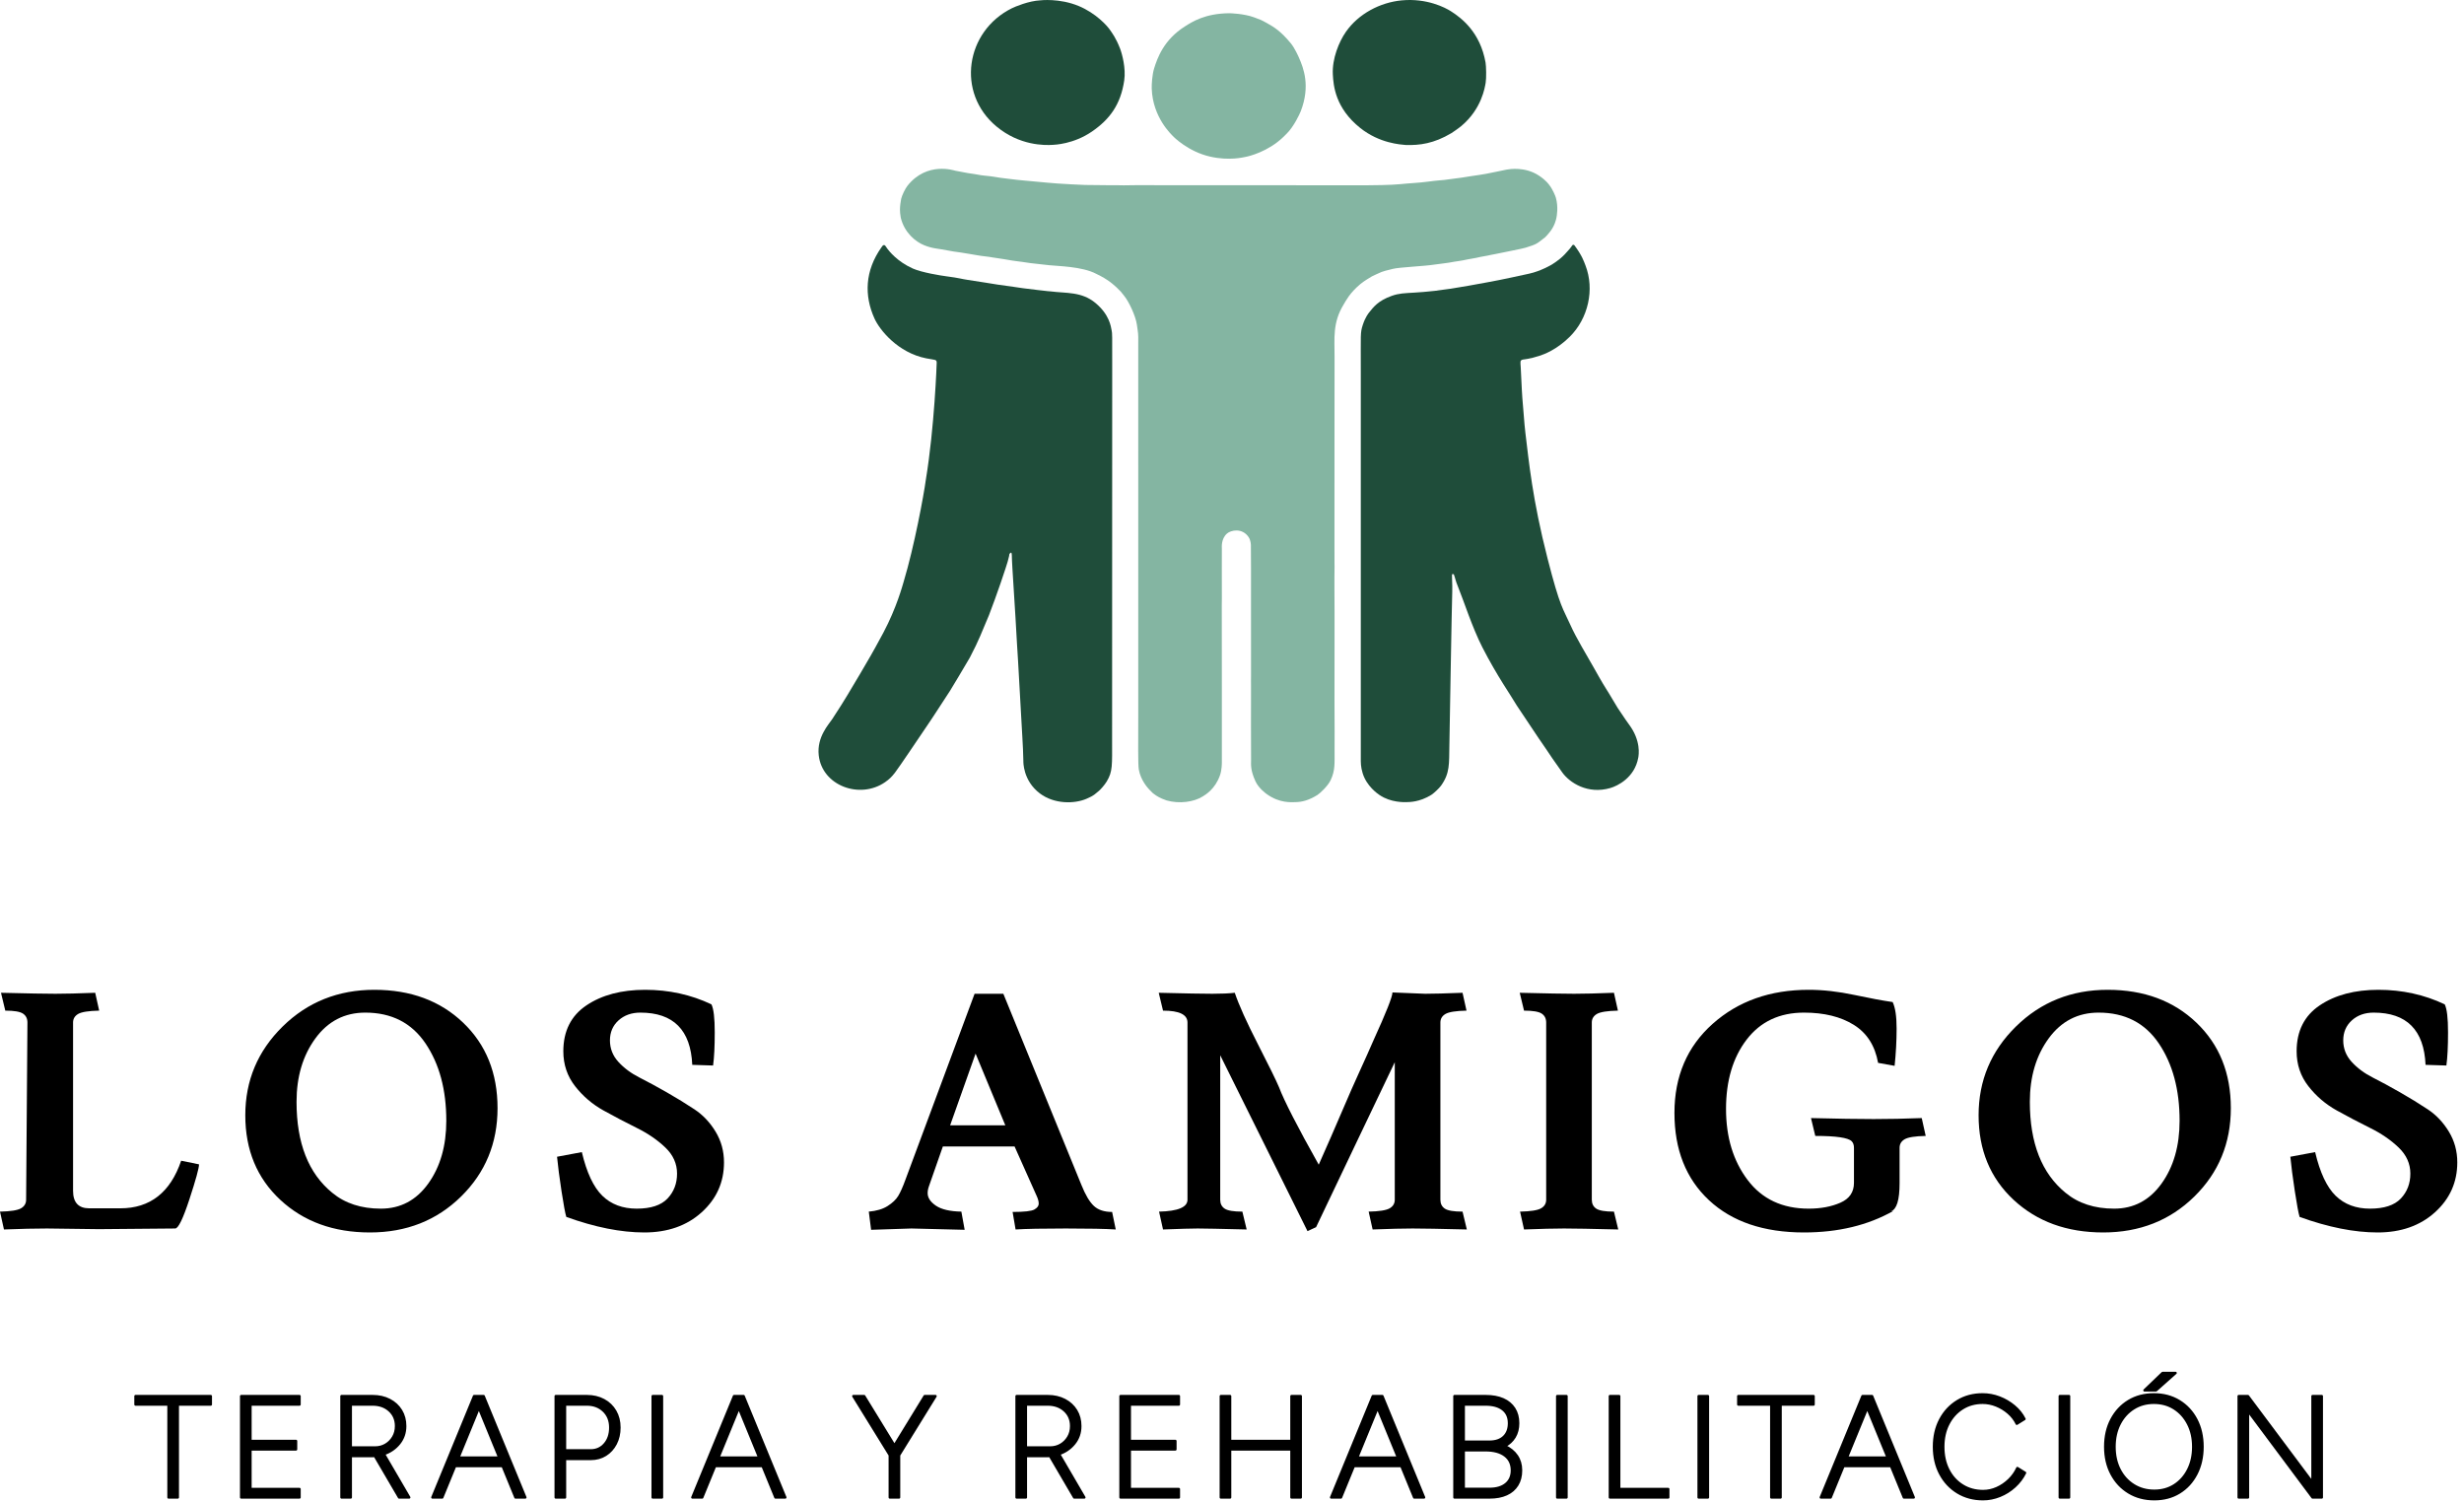
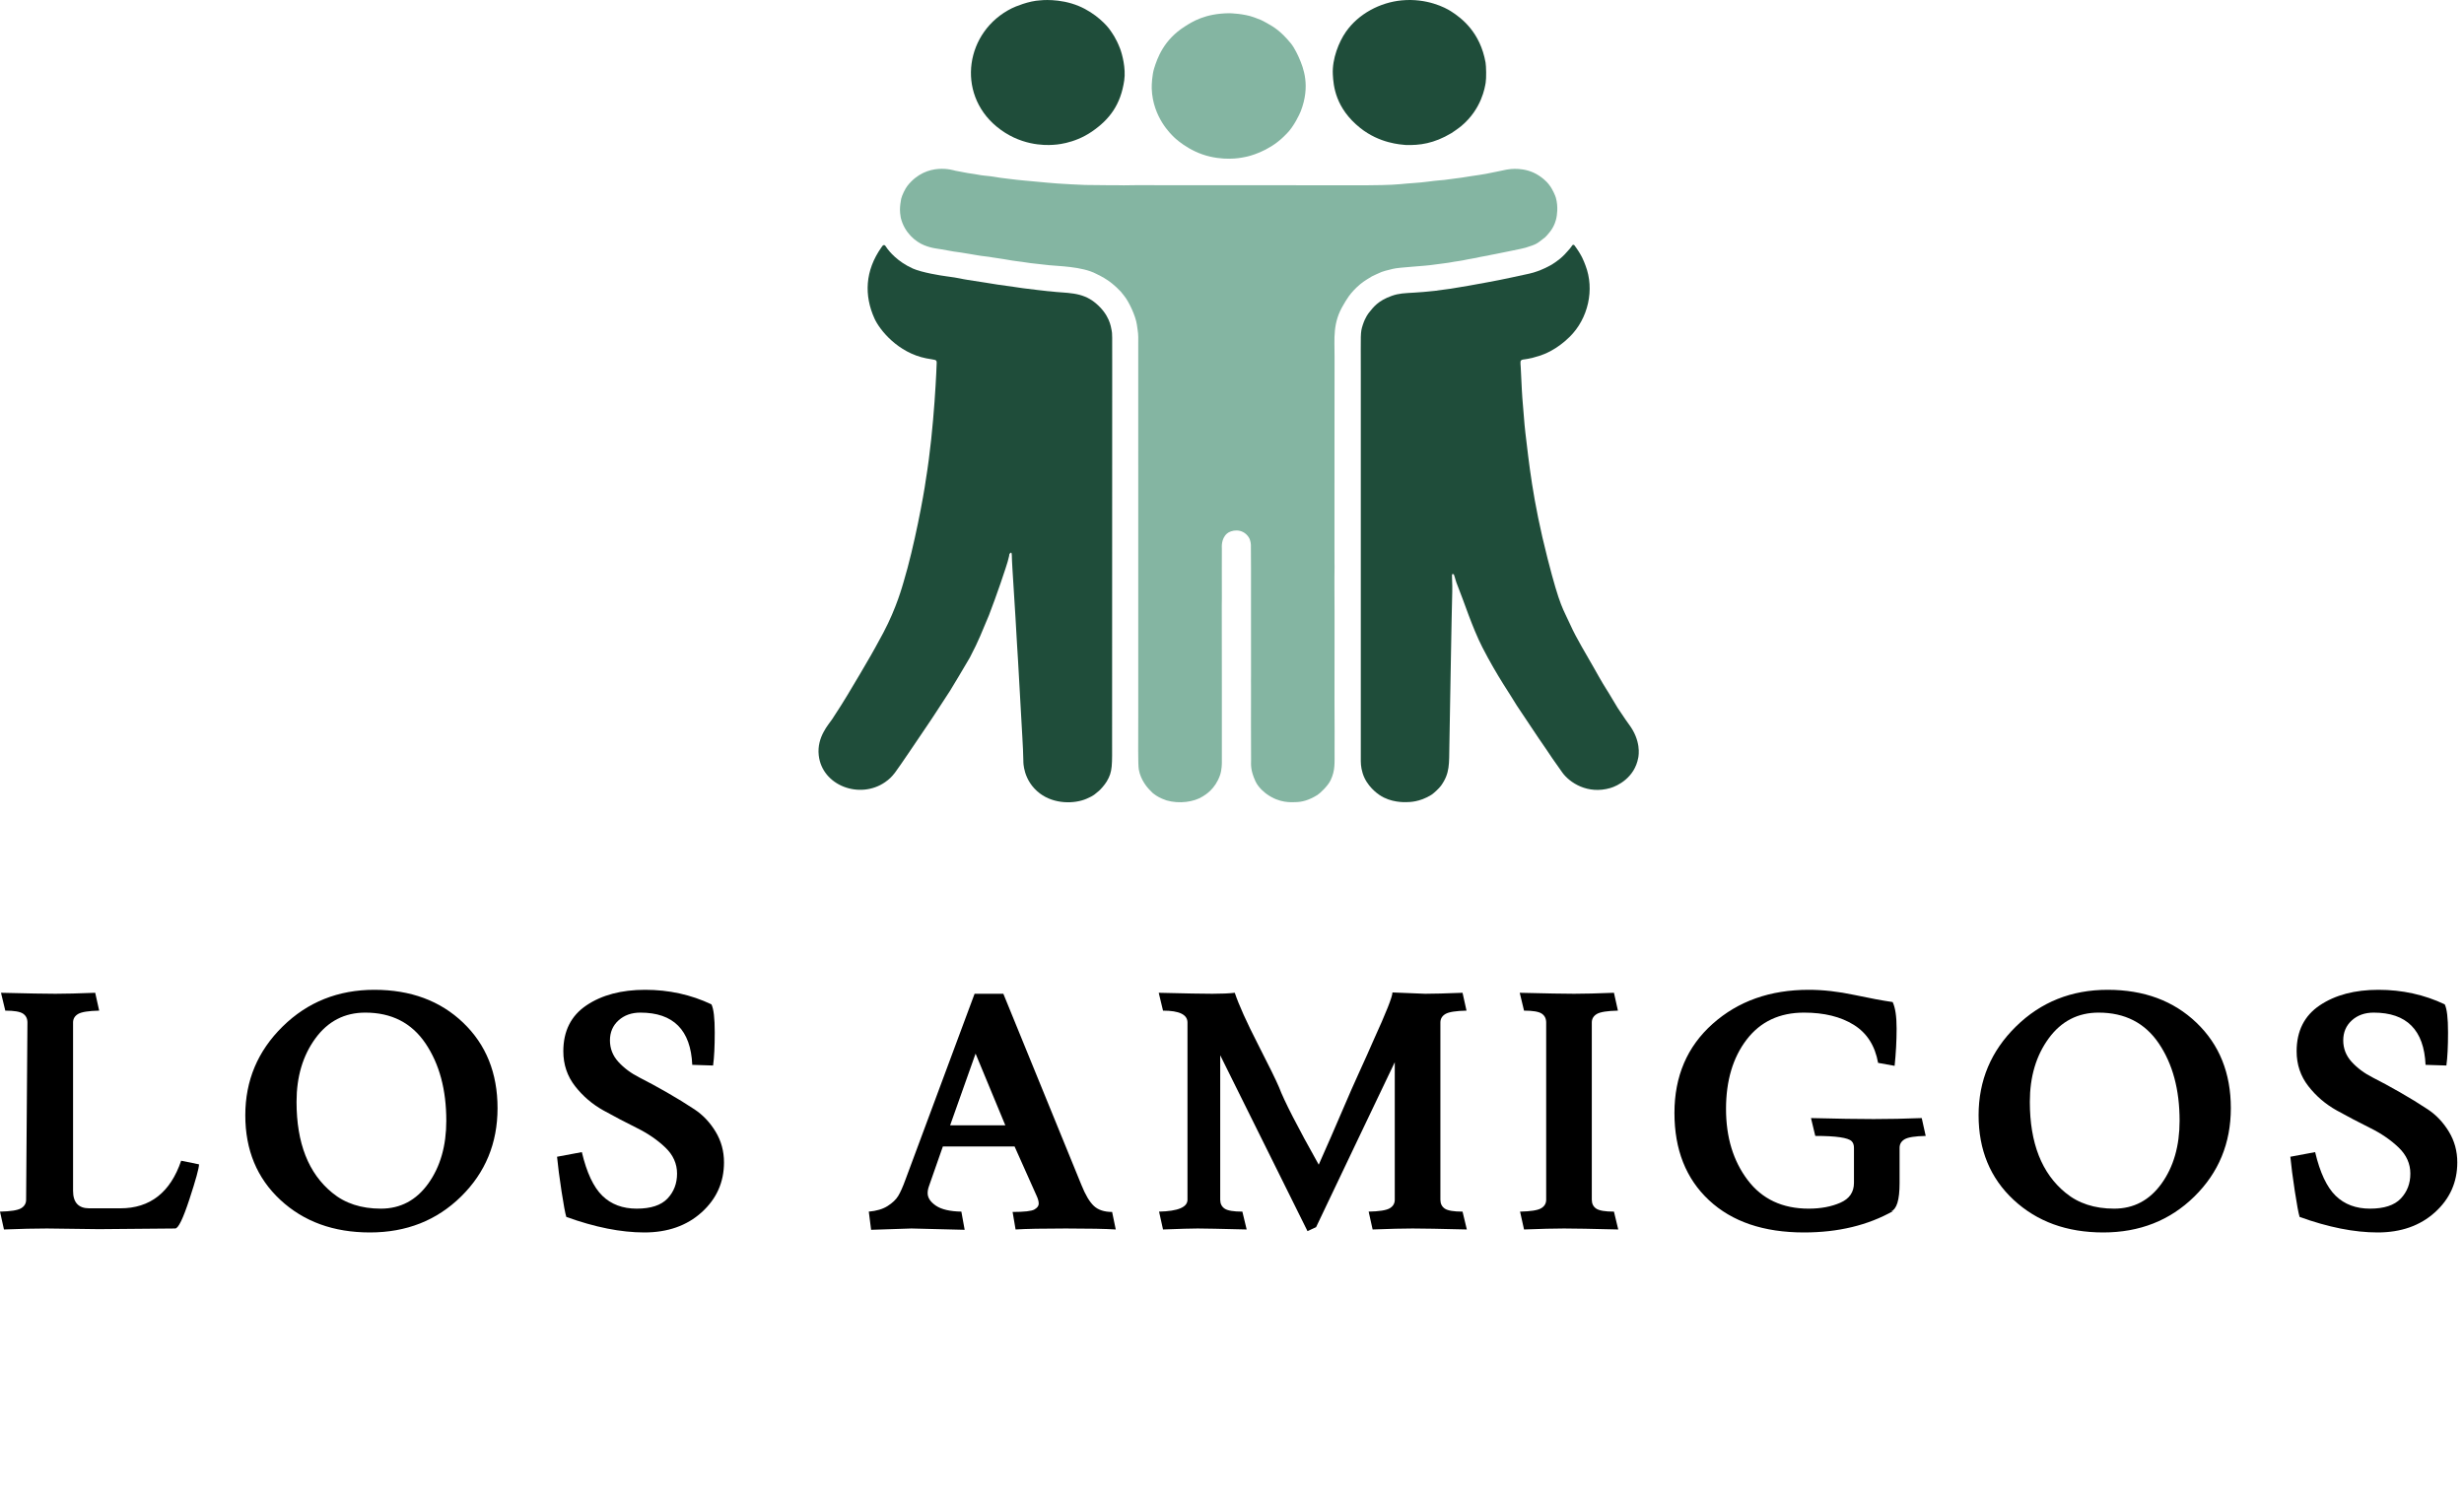
<svg xmlns="http://www.w3.org/2000/svg" width="100%" height="100%" viewBox="0 0 325 198" version="1.1" xml:space="preserve" shape-rendering="geometricPrecision" text-rendering="geometricPrecision" style="fill-rule:evenodd;clip-rule:evenodd;stroke-linejoin:round;stroke-miterlimit:2;">
  <g transform="matrix(1,0,0,1,-62.94228,-101.0001)">
    <g transform="matrix(0.164946,0,0,0.156449,140.5262,73.80858)">
      <path d="M249.95,357.414C249.456,353.826 249.306,352.944 249.296,350.497C249.285,347.982 249.815,343.567 250.262,341.435C250.873,338.526 253.536,332.752 255.332,330.377C270.979,309.689 292.718,317.576 293.45,317.716C302.698,319.479 302.662,319.594 303.47,319.714C312.947,321.12 312.882,321.473 316.45,321.833C324.485,322.644 324.433,322.921 329.466,323.682C332.975,324.213 332.97,324.108 336.486,324.607C345.391,325.872 353.478,326.377 359.54,327.072C367.502,327.986 367.508,327.755 375.497,328.527C378.243,328.792 394.508,329.701 397.493,329.753C421.437,330.168 421.422,329.907 423.501,329.977C430.723,330.222 433.453,329.837 439.497,329.907C455.57,330.091 611.161,329.918 623.499,330.003C625.824,330.019 642.239,329.876 649.462,329.06C656.998,328.208 663.738,328.064 671.551,326.948C679.093,325.871 683.113,325.712 684.501,325.512C697.397,323.655 697.395,323.755 698.509,323.558C711.9,321.199 712.831,321.615 725.555,318.734C726.273,318.572 732.808,317.092 734.546,316.775C736.609,316.398 749.148,314.106 760.266,321.871C766.217,326.027 768.332,329.536 768.375,329.591C771.126,333.127 773.338,338.845 773.77,340.425C775.933,348.341 774.486,356.11 774.237,357.449C774.041,358.504 772.965,364.282 768.738,369.682C764.936,374.537 764.67,374.283 763.852,374.953C758.572,379.279 758.593,379.678 749.549,382.644C746.727,383.569 733.047,386.277 729.426,387.137C725.515,388.067 723.925,388.22 722.512,388.559C716.306,390.048 715.938,389.78 713.478,390.413C708.501,391.693 705.989,391.86 703.488,392.445C696.505,394.078 694.672,394 692.494,394.47C686.518,395.759 680.37,396.244 676.566,396.898C668.773,398.238 648.529,399.106 643.495,400.478C636.943,402.263 636.914,402.12 634.347,403.13C632.932,403.686 626.908,406.688 626.691,406.823C620.123,410.922 618.066,412.76 617.388,413.366C608.762,421.075 606.108,427.053 604.197,430.327C594.997,446.084 596.91,459.275 596.824,474.498C596.709,494.805 596.816,614.09 596.756,633.507C596.705,650.083 596.832,650.061 596.814,651.501C596.794,653.101 596.629,666.38 596.736,671.498C596.925,680.59 596.728,759.825 596.771,764.496C596.935,782.388 596.849,802.222 596.835,805.502C596.783,817.577 597.466,823.067 593.683,831.586C591.486,836.531 585.041,842.79 583.154,844.026C576.075,848.659 570.698,850.003 565.487,850.091C562.301,850.145 552.848,851.112 542.626,843.331C541.725,842.645 536.115,838.375 533.554,832.475C529.444,823.007 530.061,818.441 530.067,814.498C530.108,788.449 529.842,779.589 530.015,762.493C530.023,761.693 530.09,755.057 530.015,752.493C529.875,747.672 530.097,747.685 530.033,743.494C529.879,733.559 530.158,642.308 529.912,633.478C529.897,632.92 529.797,629.34 528.145,626.726C522.959,618.521 513.75,620.801 510.715,623.719C505.971,628.281 506.706,635.205 506.703,636.5C506.675,651.23 506.663,651.221 506.67,652.501C506.826,681.959 506.623,681.94 506.642,684.5C506.764,700.749 506.665,804.87 506.702,816.495C506.705,817.376 506.723,822.891 505.224,827.409C501.318,839.183 493.563,843.858 491.382,845.31C484.311,850.019 472.653,851.713 462.458,848.64C461.245,848.275 456.742,846.401 454.375,844.678C451.186,842.359 451.212,842.338 448.603,839.406C447.603,838.282 441.748,831.7 440.283,822.543C439.559,818.017 439.853,801.321 439.846,775.501C439.84,750.461 439.764,467.476 439.836,462.506C439.944,454.95 439.75,454.968 438.741,447.46C437.782,440.321 432.444,428.226 428.678,423.377C426.21,420.2 426.302,420.14 426.071,419.879C421.029,414.179 416.57,410.938 415.653,410.272C411.29,407.1 407.51,405.388 406.369,404.741C395.107,398.355 374.993,398.194 368.51,397.395C354.675,395.692 354.674,395.811 353.48,395.613C343.004,393.869 342.943,394.326 332.53,392.317C329.57,391.746 325.484,391.294 323.441,390.865C319.857,390.112 315.51,389.847 311.568,389.089C305.029,387.831 305.019,388.005 298.456,386.786C294.001,385.959 293.961,386.278 289.533,385.349C278.42,383.016 275.753,383.595 268.502,380.495C262.05,377.736 252.921,370.265 249.95,357.414Z" style="fill:rgb(132,181,162);" />
    </g>
    <g transform="matrix(0.164946,0,0,0.156449,140.5262,73.80858)">
      <path d="M269.944,578.564C276.952,533.876 278.686,480.06 278.677,479.495C278.629,476.676 277.346,477.383 270.41,475.948C247.525,471.212 232.978,451.825 228.907,442.329C220.612,422.977 221.256,402.14 234.415,382.438C235.071,381.456 235.598,380.42 236.503,380.44C237.594,380.464 237.349,380.913 239.308,383.632C240.535,385.334 247,394.304 259.62,400.225C266.802,403.595 282.118,406.173 286.458,406.762C297.089,408.207 298.459,409.033 303.454,409.774C311.118,410.912 325.518,413.5 327.46,413.766C336.803,415.046 345.768,416.549 347.458,416.77C358.56,418.221 358.557,418.197 359.521,418.327C368.7,419.557 368.711,419.336 369.507,419.445C382.488,421.224 394.545,419.495 405.677,429.297C416.908,439.186 417.964,449.15 418.589,452.486C419.075,455.082 419.044,455.089 419.016,485.499C418.988,589.167 418.96,692.834 418.932,796.501C418.949,819.658 419.434,824.092 414.68,832.603C412.862,835.858 409.3,839.829 408.499,840.499C404.985,843.439 404.85,844.376 398.405,847.293C388.779,851.65 372.705,851.871 361.255,842.812C347.406,831.855 347.978,815.664 347.973,815.479C347.723,805.472 347.693,805.496 347.176,795.518C343.412,722.783 343.185,722.8 342.872,716.475C342.347,705.873 341.778,696.248 341.674,694.49C339.309,654.444 339.315,654.456 339.246,653.519C338.425,642.407 339.375,638.099 337.349,640.255C336.493,641.166 336.817,641.308 336.591,642.534C335.597,647.935 331.912,658.475 329.735,665.576C328.55,669.44 321.719,689.398 320.467,692.486C314.201,707.937 312.977,712.464 305.125,728.316C304.46,729.658 296.942,742.997 296.15,744.295C294.866,746.399 290.394,754.439 289.25,756.356C288.314,757.922 277.429,775.552 276.713,776.634C275.455,778.534 272.934,782.774 271.667,784.609C271.17,785.329 257.832,806.198 256.841,807.713C245.699,824.753 244.044,828.42 237.353,833.291C217.179,847.978 186.97,836.239 184.334,810.516C182.754,795.101 192.402,784.48 195.058,780.215C202.235,768.687 202.125,768.639 207.058,760.246C211.667,752.406 224.405,729.394 226.08,726.274C226.892,724.761 231.83,715.565 236.009,707.253C246.674,686.041 251.38,667.318 252.208,664.417C260.833,634.212 268.342,591.148 269.944,578.564Z" style="fill:rgb(31,77,58);" />
    </g>
    <g transform="matrix(0.164946,0,0,0.156449,140.5262,73.80858)">
      <path d="M692.142,657.859C691.819,657.843 691.843,657.973 691.51,657.956C690.92,657.927 690.941,657.767 690.9,657.797C690.413,658.159 691.168,666.816 690.943,672.503C690.575,681.752 688.691,799.801 688.637,802.502C688.33,817.699 689.2,825.495 682.016,836.154C680.498,838.407 676.021,842.797 674.152,844.007C664.604,850.187 656.706,849.995 654.484,850.08C652.685,850.149 641.773,850.565 632.789,844.101C631.299,843.03 622.397,836.625 619.255,825.576C617.712,820.153 617.791,816.829 617.804,812.501C617.852,796.804 617.779,501.47 617.805,486.501C617.857,455.203 617.26,454.537 619.472,447.492C621.414,441.308 623.823,438.115 624.364,437.399C627.867,432.757 631.62,427.368 642.419,423.299C654.353,418.802 659.423,423.192 704.519,414.6C728.611,410.01 728.59,410.011 752.504,404.516C761.864,402.365 770.488,396.917 770.683,396.783C775.488,393.492 778.841,391.114 784.763,383.71C786.929,381.003 786.792,380.391 787.427,380.287C788.358,380.135 788.389,380.281 788.921,381.047C794.757,389.457 796.035,393.711 797.44,397.521C804.9,417.755 799.707,442.336 784.823,457.809C774.228,468.822 764.321,472.541 760.609,473.822C753.128,476.403 747.77,476.891 747.577,476.93C744.808,477.499 745.484,478.963 745.698,483.491C746.691,504.528 746.625,504.514 746.994,509.461C748.733,532.795 749.127,536.195 749.395,538.512C752.248,563.138 755.024,594.729 767.126,644.593C777.34,686.679 779.445,686.601 785.354,700.566C790.318,712.295 798.013,725.2 804.111,736.704C804.864,738.125 811.043,749.783 813.826,754.305C817.021,759.496 822.062,768.854 823.224,770.666C830.205,781.552 830.136,781.584 832.295,784.638C842.046,798.429 840.046,810.434 839.691,812.53C836.794,829.618 822.925,836.476 817.396,838.182C799.173,843.804 784.782,833.632 778.972,825.156C778.92,825.081 771.187,813.532 770.98,813.196C768.497,809.162 768.418,809.231 765.9,805.238C762.79,800.306 762.676,800.398 759.992,796.173C758.587,793.962 742.765,769.056 742.471,768.517C738.022,760.382 726.878,743.971 715.074,719.697C706.909,702.906 699.983,679.899 695.538,668.485C693.312,662.767 693.667,662.268 692.142,657.859Z" style="fill:rgb(31,77,58);" />
    </g>
    <g transform="matrix(0.164946,0,0,0.156449,140.5262,73.80858)">
      <path d="M555.577,289.577C543.601,301.632 528.45,305.599 525.43,306.136C523.995,306.392 512.648,309.508 497.415,305.875C479.827,301.681 468.163,289.294 467.511,288.489C466.664,287.444 451.411,272.983 450.628,248.496C450.516,245.008 450.971,236.792 452.533,231.509C455.054,222.979 460.122,207.409 477.189,196.047C483.064,192.135 493.186,185.184 512.499,184.959C513.092,184.952 524.239,185.215 532.524,188.437C537.775,190.48 537.806,190.408 542.666,193.238C548.261,196.496 553.813,200.04 561.801,210.27C565.052,214.435 567.979,221.506 568.405,222.536C571.974,231.161 577.644,246.228 569.789,267.611C568.948,269.9 564.297,280.489 558.521,286.52C557.286,287.809 555.813,289.333 555.577,289.577Z" style="fill:rgb(132,181,162);" />
    </g>
    <g transform="matrix(0.164946,0,0,0.156449,140.5262,73.80858)">
      <path d="M371.526,295.936C364.79,296.386 344.938,296.601 326.52,280.477C294.019,252.025 301.822,200.17 338.661,180.828C341.464,179.357 352.302,174.566 361.471,174.098C361.575,174.093 376.779,172.09 392.313,178.911C405.795,184.832 415.004,195.378 417.544,199.471C418.868,201.604 421.86,205.458 425.24,214.598C426.946,219.209 430.045,231.351 428.643,241.518C425.838,261.864 417.082,274.417 402.701,284.795C388.042,295.372 372.904,295.844 371.526,295.936Z" style="fill:rgb(31,77,58);" />
    </g>
    <g transform="matrix(0.164946,0,0,0.156449,140.5262,73.80858)">
      <path d="M653.534,296.034C649.661,295.639 632.782,294.704 617.343,281.691C597.413,264.892 595.912,246.09 595.441,236.502C594.794,223.328 600.33,209.087 605.844,200.716C615.972,185.34 633.356,175.833 650.468,174.121C670.74,172.093 685.491,180.358 689.709,183.177C698.675,189.169 713.275,201.139 717.565,226.491C718.075,229.504 718.295,239.658 717.661,243.524C717.058,247.194 714.588,265.553 698.143,280.095C695.861,282.114 690.648,285.807 690.219,286.077C676.261,294.852 664.843,296.436 653.534,296.034Z" style="fill:rgb(31,77,58);" />
    </g>
    <g transform="matrix(1.211248,0,0,1.211248,225.218,263.042)">
      <g transform="matrix(1,0,0,1,-135.054,0)">
        <path d="M11.844,0.072L6.192,0C4.896,0 3.336,0.036 1.512,0.108L1.08,-1.836C2.232,-1.86 2.994,-1.98 3.366,-2.196C3.738,-2.412 3.924,-2.724 3.924,-3.132L4.068,-22.428C4.068,-22.86 3.906,-23.184 3.582,-23.4C3.258,-23.616 2.616,-23.724 1.656,-23.724L1.188,-25.668C4.068,-25.596 6.042,-25.56 7.11,-25.56C8.178,-25.56 9.624,-25.596 11.448,-25.668L11.88,-23.724C10.728,-23.7 9.966,-23.58 9.594,-23.364C9.222,-23.148 9.036,-22.836 9.036,-22.428L9.036,-4.104C9.036,-2.832 9.624,-2.196 10.8,-2.196L14.184,-2.196C17.424,-2.196 19.632,-3.924 20.808,-7.38L22.752,-6.984C22.752,-6.576 22.404,-5.31 21.708,-3.186C21.012,-1.062 20.496,0 20.16,0L11.844,0.072Z" />
      </g>
    </g>
    <g transform="matrix(1.211248,0,0,1.211248,93.55294,263.042)">
      <path d="M15.012,0.432C11.052,0.432 7.8,-0.75 5.256,-3.114C2.712,-5.478 1.44,-8.55 1.44,-12.33C1.44,-16.11 2.796,-19.332 5.508,-21.996C8.22,-24.66 11.55,-25.992 15.498,-25.992C19.446,-25.992 22.668,-24.798 25.164,-22.41C27.66,-20.022 28.908,-16.92 28.908,-13.104C28.908,-9.288 27.582,-6.078 24.93,-3.474C22.278,-0.87 18.972,0.432 15.012,0.432ZM10.908,-3.888C12.3,-2.736 14.064,-2.16 16.2,-2.16C18.336,-2.16 20.058,-3.072 21.366,-4.896C22.674,-6.72 23.328,-9 23.328,-11.736C23.328,-15.12 22.572,-17.928 21.06,-20.16C19.548,-22.392 17.364,-23.508 14.508,-23.508C12.252,-23.508 10.44,-22.572 9.072,-20.7C7.704,-18.828 7.02,-16.524 7.02,-13.788C7.02,-9.3 8.316,-6 10.908,-3.888Z" />
    </g>
    <g transform="matrix(1.211248,0,0,1.211248,93.55294,263.042)">
      <path d="M38.088,-8.316C38.616,-6.084 39.36,-4.5 40.32,-3.564C41.28,-2.628 42.528,-2.16 44.064,-2.16C45.6,-2.16 46.716,-2.526 47.412,-3.258C48.108,-3.99 48.456,-4.896 48.456,-5.976C48.456,-7.056 48.03,-8.004 47.178,-8.82C46.326,-9.636 45.294,-10.344 44.082,-10.944C42.87,-11.544 41.658,-12.18 40.446,-12.852C39.234,-13.524 38.202,-14.406 37.35,-15.498C36.498,-16.59 36.072,-17.856 36.072,-19.296C36.072,-21.504 36.912,-23.172 38.592,-24.3C40.272,-25.428 42.402,-25.992 44.982,-25.992C47.562,-25.992 49.968,-25.464 52.2,-24.408C52.44,-23.928 52.56,-22.914 52.56,-21.366C52.56,-19.818 52.5,-18.612 52.38,-17.748L50.112,-17.82C49.944,-21.612 48.06,-23.508 44.46,-23.508C43.5,-23.508 42.708,-23.226 42.084,-22.662C41.46,-22.098 41.148,-21.372 41.148,-20.484C41.148,-19.596 41.454,-18.816 42.066,-18.144C42.678,-17.472 43.446,-16.902 44.37,-16.434C45.294,-15.966 46.29,-15.426 47.358,-14.814C48.426,-14.202 49.422,-13.59 50.346,-12.978C51.27,-12.366 52.038,-11.556 52.65,-10.548C53.262,-9.54 53.568,-8.424 53.568,-7.2C53.568,-5.04 52.758,-3.228 51.138,-1.764C49.518,-0.3 47.436,0.432 44.892,0.432C42.348,0.432 39.516,-0.132 36.396,-1.26C36.276,-1.644 36.102,-2.58 35.874,-4.068C35.646,-5.556 35.484,-6.804 35.388,-7.812L38.088,-8.316Z" />
    </g>
    <g transform="matrix(1.211248,0,0,1.211248,93.55294,263.042)">
      <path d="M73.98,0L69.588,0.144L69.336,-1.836C70.176,-1.908 70.86,-2.112 71.388,-2.448C71.916,-2.784 72.3,-3.15 72.54,-3.546C72.78,-3.942 73.044,-4.536 73.332,-5.328L80.856,-25.56L83.988,-25.56L92.484,-4.752C92.916,-3.672 93.366,-2.91 93.834,-2.466C94.302,-2.022 94.968,-1.8 95.832,-1.8L96.228,0.108C95.124,0.036 93.312,0 90.792,0C88.272,0 86.448,0.036 85.32,0.108L84.996,-1.8C86.268,-1.8 87.06,-1.89 87.372,-2.07C87.684,-2.25 87.84,-2.46 87.84,-2.7C87.84,-2.94 87.768,-3.216 87.624,-3.528L85.212,-8.928L77.4,-8.928L75.888,-4.608C75.792,-4.344 75.744,-4.092 75.744,-3.852C75.744,-3.348 76.044,-2.892 76.644,-2.484C77.244,-2.076 78.168,-1.86 79.416,-1.836L79.776,0.144L73.98,0ZM80.964,-19.044L78.192,-11.232L84.204,-11.232L80.964,-19.044Z" />
    </g>
    <g transform="matrix(1.211248,0,0,1.211248,93.55294,263.042)">
      <path d="M126.36,-25.704L129.924,-25.56C130.812,-25.56 132.168,-25.596 133.992,-25.668L134.424,-23.724C133.272,-23.7 132.51,-23.58 132.138,-23.364C131.766,-23.148 131.58,-22.836 131.58,-22.428L131.58,-3.132C131.58,-2.7 131.742,-2.376 132.066,-2.16C132.39,-1.944 133.032,-1.836 133.992,-1.836L134.46,0.108C131.58,0.036 129.612,0 128.556,0C127.5,0 126.048,0.036 124.2,0.108L123.768,-1.836C124.92,-1.86 125.682,-1.98 126.054,-2.196C126.426,-2.412 126.612,-2.724 126.612,-3.132L126.612,-18.108C125.916,-16.644 124.572,-13.83 122.58,-9.666C120.588,-5.502 119.076,-2.328 118.044,-0.144L117.108,0.288L107.604,-18.864L107.604,-3.132C107.604,-2.7 107.766,-2.376 108.09,-2.16C108.414,-1.944 109.056,-1.836 110.016,-1.836L110.484,0.108C107.604,0.036 105.828,0 105.156,0C104.484,0 103.224,0.036 101.376,0.108L100.944,-1.836C103.008,-1.884 104.04,-2.316 104.04,-3.132L104.04,-22.428C104.04,-23.292 103.152,-23.724 101.376,-23.724L100.908,-25.668C103.788,-25.596 105.732,-25.56 106.74,-25.56C107.748,-25.56 108.564,-25.596 109.188,-25.668C109.644,-24.324 110.478,-22.47 111.69,-20.106C112.902,-17.742 113.676,-16.164 114.012,-15.372C114.564,-13.908 116.004,-11.1 118.332,-6.948C119.292,-9.108 120.138,-11.046 120.87,-12.762C121.602,-14.478 122.238,-15.924 122.778,-17.1C123.318,-18.276 123.828,-19.416 124.308,-20.52C125.676,-23.52 126.36,-25.248 126.36,-25.704Z" />
    </g>
    <g transform="matrix(1.211248,0,0,1.211248,93.55294,263.042)">
      <path d="M148.068,-22.428L148.068,-3.132C148.068,-2.7 148.23,-2.376 148.554,-2.16C148.878,-1.944 149.52,-1.836 150.48,-1.836L150.948,0.108C148.068,0.036 146.1,0 145.044,0C143.988,0 142.536,0.036 140.688,0.108L140.256,-1.836C141.408,-1.86 142.17,-1.98 142.542,-2.196C142.914,-2.412 143.1,-2.724 143.1,-3.132L143.1,-22.428C143.1,-22.86 142.938,-23.184 142.614,-23.4C142.29,-23.616 141.648,-23.724 140.688,-23.724L140.22,-25.668C143.1,-25.596 145.074,-25.56 146.142,-25.56C147.21,-25.56 148.656,-25.596 150.48,-25.668L150.912,-23.724C149.76,-23.7 148.998,-23.58 148.626,-23.364C148.254,-23.148 148.068,-22.836 148.068,-22.428Z" />
    </g>
    <g transform="matrix(1.211248,0,0,1.211248,93.55294,263.042)">
      <path d="M171.18,-23.508C168.516,-23.508 166.434,-22.53 164.934,-20.574C163.434,-18.618 162.684,-16.098 162.684,-13.014C162.684,-9.93 163.47,-7.35 165.042,-5.274C166.614,-3.198 168.828,-2.16 171.684,-2.16C173.004,-2.16 174.156,-2.376 175.14,-2.808C176.124,-3.24 176.616,-3.96 176.616,-4.968L176.616,-8.784C176.616,-9.096 176.532,-9.336 176.364,-9.504C175.98,-9.888 174.66,-10.08 172.404,-10.08L171.936,-12.024C174.816,-11.952 177.09,-11.916 178.758,-11.916C180.426,-11.916 182.172,-11.952 183.996,-12.024L184.428,-10.08C183.276,-10.056 182.514,-9.936 182.142,-9.72C181.77,-9.504 181.584,-9.192 181.584,-8.784L181.584,-4.932C181.584,-3.108 181.272,-2.088 180.648,-1.872L180.9,-1.908C178.14,-0.348 174.9,0.432 171.18,0.432C166.788,0.432 163.338,-0.738 160.83,-3.078C158.322,-5.418 157.068,-8.586 157.068,-12.582C157.068,-16.578 158.454,-19.812 161.226,-22.284C163.998,-24.756 167.484,-25.992 171.684,-25.992C173.244,-25.992 174.9,-25.806 176.652,-25.434C178.404,-25.062 179.796,-24.804 180.828,-24.66C181.116,-24.06 181.26,-23.1 181.26,-21.78C181.26,-20.46 181.188,-19.104 181.044,-17.712L179.244,-18.036C178.908,-19.908 178.026,-21.288 176.598,-22.176C175.17,-23.064 173.364,-23.508 171.18,-23.508Z" />
    </g>
    <g transform="matrix(1.211248,0,0,1.211248,93.55294,263.042)">
      <path d="M203.76,0.432C199.8,0.432 196.548,-0.75 194.004,-3.114C191.46,-5.478 190.188,-8.55 190.188,-12.33C190.188,-16.11 191.544,-19.332 194.256,-21.996C196.968,-24.66 200.298,-25.992 204.246,-25.992C208.194,-25.992 211.416,-24.798 213.912,-22.41C216.408,-20.022 217.656,-16.92 217.656,-13.104C217.656,-9.288 216.33,-6.078 213.678,-3.474C211.026,-0.87 207.72,0.432 203.76,0.432ZM199.656,-3.888C201.048,-2.736 202.812,-2.16 204.948,-2.16C207.084,-2.16 208.806,-3.072 210.114,-4.896C211.422,-6.72 212.076,-9 212.076,-11.736C212.076,-15.12 211.32,-17.928 209.808,-20.16C208.296,-22.392 206.112,-23.508 203.256,-23.508C201,-23.508 199.188,-22.572 197.82,-20.7C196.452,-18.828 195.768,-16.524 195.768,-13.788C195.768,-9.3 197.064,-6 199.656,-3.888Z" />
    </g>
    <g transform="matrix(1.211248,0,0,1.211248,93.55294,263.042)">
      <path d="M226.836,-8.316C227.364,-6.084 228.108,-4.5 229.068,-3.564C230.028,-2.628 231.276,-2.16 232.812,-2.16C234.348,-2.16 235.464,-2.526 236.16,-3.258C236.856,-3.99 237.204,-4.896 237.204,-5.976C237.204,-7.056 236.778,-8.004 235.926,-8.82C235.074,-9.636 234.042,-10.344 232.83,-10.944C231.618,-11.544 230.406,-12.18 229.194,-12.852C227.982,-13.524 226.95,-14.406 226.098,-15.498C225.246,-16.59 224.82,-17.856 224.82,-19.296C224.82,-21.504 225.66,-23.172 227.34,-24.3C229.02,-25.428 231.15,-25.992 233.73,-25.992C236.31,-25.992 238.716,-25.464 240.948,-24.408C241.188,-23.928 241.308,-22.914 241.308,-21.366C241.308,-19.818 241.248,-18.612 241.128,-17.748L238.86,-17.82C238.692,-21.612 236.808,-23.508 233.208,-23.508C232.248,-23.508 231.456,-23.226 230.832,-22.662C230.208,-22.098 229.896,-21.372 229.896,-20.484C229.896,-19.596 230.202,-18.816 230.814,-18.144C231.426,-17.472 232.194,-16.902 233.118,-16.434C234.042,-15.966 235.038,-15.426 236.106,-14.814C237.174,-14.202 238.17,-13.59 239.094,-12.978C240.018,-12.366 240.786,-11.556 241.398,-10.548C242.01,-9.54 242.316,-8.424 242.316,-7.2C242.316,-5.04 241.506,-3.228 239.886,-1.764C238.266,-0.3 236.184,0.432 233.64,0.432C231.096,0.432 228.264,-0.132 225.144,-1.26C225.024,-1.644 224.85,-2.58 224.622,-4.068C224.394,-5.556 224.232,-6.804 224.136,-7.812L226.836,-8.316Z" />
    </g>
-     <g transform="matrix(1.591007,0,0,1.591007,225.8591,298.5187)" stroke="#000000" stroke-width="0.20" stroke-linejoin="round" stroke-linecap="round" paint-order="stroke fill">
+     <g transform="matrix(1.591007,0,0,1.591007,225.8591,298.5187)">
      <g transform="matrix(1,0,0,1,-91.284,0)">
-         <path d="M2.856,0L2.856,-7.704L0.12,-7.704L0.12,-8.4L6.36,-8.4L6.36,-7.704L3.624,-7.704L3.624,0L2.856,0Z" />
+         <path style="fill-rule:nonzero;stroke:#000000;stroke-width:0.48;stroke-linejoin:round;stroke-linecap:round;paint-order:stroke fill;" />
      </g>
    </g>
-     <g transform="matrix(1.591007,0,0,1.591007,92.84459,298.5187)" stroke="#000000" stroke-width="0.20" stroke-linejoin="round" stroke-linecap="round" paint-order="stroke fill">
-       <path d="M1.2,0L1.2,-8.4L6.036,-8.4L6.036,-7.704L1.968,-7.704L1.968,-4.68L5.748,-4.68L5.748,-3.984L1.968,-3.984L1.968,-0.696L6.036,-0.696L6.036,0L1.2,0Z" />
+     <g transform="matrix(1.591007,0,0,1.591007,92.84459,298.5187)">
+       <path style="fill-rule:nonzero;stroke:#000000;stroke-width:0.48;stroke-linejoin:round;stroke-linecap:round;paint-order:stroke fill;" />
    </g>
-     <g transform="matrix(1.591007,0,0,1.591007,92.84459,298.5187)" stroke="#000000" stroke-width="0.20" stroke-linejoin="round" stroke-linecap="round" paint-order="stroke fill">
-       <path d="M9.516,0L9.516,-8.4L12.096,-8.4C12.624,-8.4 13.092,-8.294 13.5,-8.082C13.908,-7.87 14.226,-7.578 14.454,-7.206C14.682,-6.834 14.796,-6.404 14.796,-5.916C14.796,-5.364 14.632,-4.884 14.304,-4.476C13.976,-4.068 13.552,-3.776 13.032,-3.6L15.132,0L14.292,0L12.276,-3.444C12.22,-3.436 12.164,-3.432 12.108,-3.432L10.284,-3.432L10.284,0L9.516,0ZM10.284,-4.14L12.3,-4.14C12.62,-4.14 12.91,-4.216 13.17,-4.368C13.43,-4.52 13.64,-4.73 13.8,-4.998C13.96,-5.266 14.04,-5.572 14.04,-5.916C14.04,-6.444 13.858,-6.874 13.494,-7.206C13.13,-7.538 12.664,-7.704 12.096,-7.704L10.284,-7.704L10.284,-4.14Z" />
+     <g transform="matrix(1.591007,0,0,1.591007,92.84459,298.5187)">
+       <path style="fill-rule:nonzero;stroke:#000000;stroke-width:0.48;stroke-linejoin:round;stroke-linecap:round;paint-order:stroke fill;" />
    </g>
-     <g transform="matrix(1.591007,0,0,1.591007,92.84459,298.5187)" stroke="#000000" stroke-width="0.20" stroke-linejoin="round" stroke-linecap="round" paint-order="stroke fill">
-       <path d="M17.052,0L20.508,-8.4L21.3,-8.4L24.756,0L23.94,0L22.872,-2.604L18.936,-2.604L17.868,0L17.052,0ZM19.212,-3.3L22.596,-3.3L20.904,-7.428L19.212,-3.3Z" />
+     <g transform="matrix(1.591007,0,0,1.591007,92.84459,298.5187)">
+       <path style="fill-rule:nonzero;stroke:#000000;stroke-width:0.48;stroke-linejoin:round;stroke-linecap:round;paint-order:stroke fill;" />
    </g>
-     <g transform="matrix(1.591007,0,0,1.591007,92.84459,298.5187)" stroke="#000000" stroke-width="0.20" stroke-linejoin="round" stroke-linecap="round" paint-order="stroke fill">
-       <path d="M27.276,0L27.276,-8.4L29.856,-8.4C30.384,-8.4 30.852,-8.29 31.26,-8.07C31.668,-7.85 31.986,-7.544 32.214,-7.152C32.442,-6.76 32.556,-6.308 32.556,-5.796C32.556,-5.292 32.454,-4.844 32.25,-4.452C32.046,-4.06 31.766,-3.752 31.41,-3.528C31.054,-3.304 30.644,-3.192 30.18,-3.192L28.044,-3.192L28.044,0L27.276,0ZM28.044,-3.9L30.18,-3.9C30.652,-3.9 31.04,-4.076 31.344,-4.428C31.648,-4.78 31.8,-5.236 31.8,-5.796C31.8,-6.364 31.618,-6.824 31.254,-7.176C30.89,-7.528 30.424,-7.704 29.856,-7.704L28.044,-7.704L28.044,-3.9Z" />
+     <g transform="matrix(1.591007,0,0,1.591007,92.84459,298.5187)">
+       <path style="fill-rule:nonzero;stroke:#000000;stroke-width:0.48;stroke-linejoin:round;stroke-linecap:round;paint-order:stroke fill;" />
    </g>
-     <g transform="matrix(1.591007,0,0,1.591007,92.84459,298.5187)" stroke="#000000" stroke-width="0.20" stroke-linejoin="round" stroke-linecap="round" paint-order="stroke fill">
-       <rect x="35.316" y="-8.4" width="0.768" height="8.4" />
+     <g transform="matrix(1.591007,0,0,1.591007,92.84459,298.5187)">
+       <rect style="fill-rule:nonzero;stroke:#000000;stroke-width:0.48;stroke-linejoin:round;stroke-linecap:round;paint-order:stroke fill;" />
    </g>
-     <g transform="matrix(1.591007,0,0,1.591007,92.84459,298.5187)" stroke="#000000" stroke-width="0.20" stroke-linejoin="round" stroke-linecap="round" paint-order="stroke fill">
-       <path d="M38.604,0L42.06,-8.4L42.852,-8.4L46.308,0L45.492,0L44.424,-2.604L40.488,-2.604L39.42,0L38.604,0ZM40.764,-3.3L44.148,-3.3L42.456,-7.428L40.764,-3.3Z" />
+     <g transform="matrix(1.591007,0,0,1.591007,92.84459,298.5187)">
+       <path style="fill-rule:nonzero;stroke:#000000;stroke-width:0.48;stroke-linejoin:round;stroke-linecap:round;paint-order:stroke fill;" />
    </g>
-     <g transform="matrix(1.591007,0,0,1.591007,92.84459,298.5187)" stroke="#000000" stroke-width="0.20" stroke-linejoin="round" stroke-linecap="round" paint-order="stroke fill">
-       <path d="M54.972,0L54.972,-3.504L51.948,-8.4L52.848,-8.4L55.356,-4.308L57.864,-8.4L58.764,-8.4L55.74,-3.504L55.74,0L54.972,0Z" />
+     <g transform="matrix(1.591007,0,0,1.591007,92.84459,298.5187)">
+       <path style="fill-rule:nonzero;stroke:#000000;stroke-width:0.48;stroke-linejoin:round;stroke-linecap:round;paint-order:stroke fill;" />
    </g>
-     <g transform="matrix(1.591007,0,0,1.591007,92.84459,298.5187)" stroke="#000000" stroke-width="0.20" stroke-linejoin="round" stroke-linecap="round" paint-order="stroke fill">
-       <path d="M65.484,0L65.484,-8.4L68.064,-8.4C68.592,-8.4 69.06,-8.294 69.468,-8.082C69.876,-7.87 70.194,-7.578 70.422,-7.206C70.65,-6.834 70.764,-6.404 70.764,-5.916C70.764,-5.364 70.6,-4.884 70.272,-4.476C69.944,-4.068 69.52,-3.776 69,-3.6L71.1,0L70.26,0L68.244,-3.444C68.188,-3.436 68.132,-3.432 68.076,-3.432L66.252,-3.432L66.252,0L65.484,0ZM66.252,-4.14L68.268,-4.14C68.588,-4.14 68.878,-4.216 69.138,-4.368C69.398,-4.52 69.608,-4.73 69.768,-4.998C69.928,-5.266 70.008,-5.572 70.008,-5.916C70.008,-6.444 69.826,-6.874 69.462,-7.206C69.098,-7.538 68.632,-7.704 68.064,-7.704L66.252,-7.704L66.252,-4.14Z" />
+     <g transform="matrix(1.591007,0,0,1.591007,92.84459,298.5187)">
+       <path style="fill-rule:nonzero;stroke:#000000;stroke-width:0.48;stroke-linejoin:round;stroke-linecap:round;paint-order:stroke fill;" />
    </g>
-     <g transform="matrix(1.591007,0,0,1.591007,92.84459,298.5187)" stroke="#000000" stroke-width="0.20" stroke-linejoin="round" stroke-linecap="round" paint-order="stroke fill">
-       <path d="M74.1,0L74.1,-8.4L78.936,-8.4L78.936,-7.704L74.868,-7.704L74.868,-4.68L78.648,-4.68L78.648,-3.984L74.868,-3.984L74.868,-0.696L78.936,-0.696L78.936,0L74.1,0Z" />
+     <g transform="matrix(1.591007,0,0,1.591007,92.84459,298.5187)">
+       <path style="fill-rule:nonzero;stroke:#000000;stroke-width:0.48;stroke-linejoin:round;stroke-linecap:round;paint-order:stroke fill;" />
    </g>
-     <g transform="matrix(1.591007,0,0,1.591007,92.84459,298.5187)" stroke="#000000" stroke-width="0.20" stroke-linejoin="round" stroke-linecap="round" paint-order="stroke fill">
-       <path d="M82.416,0L82.416,-8.4L83.184,-8.4L83.184,-4.68L88.272,-4.68L88.272,-8.4L89.04,-8.4L89.04,0L88.272,0L88.272,-3.984L83.184,-3.984L83.184,0L82.416,0Z" />
+     <g transform="matrix(1.591007,0,0,1.591007,92.84459,298.5187)">
+       <path style="fill-rule:nonzero;stroke:#000000;stroke-width:0.48;stroke-linejoin:round;stroke-linecap:round;paint-order:stroke fill;" />
    </g>
-     <g transform="matrix(1.591007,0,0,1.591007,92.84459,298.5187)" stroke="#000000" stroke-width="0.20" stroke-linejoin="round" stroke-linecap="round" paint-order="stroke fill">
-       <path d="M91.56,0L95.016,-8.4L95.808,-8.4L99.264,0L98.448,0L97.38,-2.604L93.444,-2.604L92.376,0L91.56,0ZM93.72,-3.3L97.104,-3.3L95.412,-7.428L93.72,-3.3Z" />
+     <g transform="matrix(1.591007,0,0,1.591007,92.84459,298.5187)">
+       <path style="fill-rule:nonzero;stroke:#000000;stroke-width:0.48;stroke-linejoin:round;stroke-linecap:round;paint-order:stroke fill;" />
    </g>
-     <g transform="matrix(1.591007,0,0,1.591007,92.84459,298.5187)" stroke="#000000" stroke-width="0.20" stroke-linejoin="round" stroke-linecap="round" paint-order="stroke fill">
-       <path d="M101.784,0L101.784,-8.4L104.364,-8.4C104.932,-8.4 105.416,-8.312 105.816,-8.136C106.216,-7.96 106.524,-7.704 106.74,-7.368C106.956,-7.032 107.064,-6.628 107.064,-6.156C107.064,-5.716 106.968,-5.336 106.776,-5.016C106.584,-4.696 106.312,-4.444 105.96,-4.26C106.392,-4.06 106.724,-3.79 106.956,-3.45C107.188,-3.11 107.304,-2.708 107.304,-2.244C107.304,-1.772 107.2,-1.368 106.992,-1.032C106.784,-0.696 106.486,-0.44 106.098,-0.264C105.71,-0.088 105.24,0 104.688,0L101.784,0ZM102.552,-0.708L104.688,-0.708C105.272,-0.708 105.728,-0.844 106.056,-1.116C106.384,-1.388 106.548,-1.764 106.548,-2.244C106.548,-2.772 106.356,-3.182 105.972,-3.474C105.588,-3.766 105.052,-3.912 104.364,-3.912L102.552,-3.912L102.552,-0.708ZM102.552,-4.62L104.688,-4.62C105.2,-4.62 105.598,-4.756 105.882,-5.028C106.166,-5.3 106.308,-5.676 106.308,-6.156C106.308,-6.652 106.138,-7.034 105.798,-7.302C105.458,-7.57 104.98,-7.704 104.364,-7.704L102.552,-7.704L102.552,-4.62Z" />
+     <g transform="matrix(1.591007,0,0,1.591007,92.84459,298.5187)">
+       <path style="fill-rule:nonzero;stroke:#000000;stroke-width:0.48;stroke-linejoin:round;stroke-linecap:round;paint-order:stroke fill;" />
    </g>
-     <g transform="matrix(1.591007,0,0,1.591007,92.84459,298.5187)" stroke="#000000" stroke-width="0.20" stroke-linejoin="round" stroke-linecap="round" paint-order="stroke fill">
-       <rect x="110.304" y="-8.4" width="0.768" height="8.4" />
+     <g transform="matrix(1.591007,0,0,1.591007,92.84459,298.5187)">
+       <rect style="fill-rule:nonzero;stroke:#000000;stroke-width:0.48;stroke-linejoin:round;stroke-linecap:round;paint-order:stroke fill;" />
    </g>
-     <g transform="matrix(1.591007,0,0,1.591007,92.84459,298.5187)" stroke="#000000" stroke-width="0.20" stroke-linejoin="round" stroke-linecap="round" paint-order="stroke fill">
-       <path d="M114.672,0L114.672,-8.4L115.44,-8.4L115.44,-0.696L119.508,-0.696L119.508,0L114.672,0Z" />
+     <g transform="matrix(1.591007,0,0,1.591007,92.84459,298.5187)">
+       <path style="fill-rule:nonzero;stroke:#000000;stroke-width:0.48;stroke-linejoin:round;stroke-linecap:round;paint-order:stroke fill;" />
    </g>
-     <g transform="matrix(1.591007,0,0,1.591007,92.84459,298.5187)" stroke="#000000" stroke-width="0.20" stroke-linejoin="round" stroke-linecap="round" paint-order="stroke fill">
-       <rect x="122.028" y="-8.4" width="0.768" height="8.4" />
+     <g transform="matrix(1.591007,0,0,1.591007,92.84459,298.5187)">
+       <rect style="fill-rule:nonzero;stroke:#000000;stroke-width:0.48;stroke-linejoin:round;stroke-linecap:round;paint-order:stroke fill;" />
    </g>
-     <g transform="matrix(1.591007,0,0,1.591007,92.84459,298.5187)" stroke="#000000" stroke-width="0.20" stroke-linejoin="round" stroke-linecap="round" paint-order="stroke fill">
-       <path d="M128.052,0L128.052,-7.704L125.316,-7.704L125.316,-8.4L131.556,-8.4L131.556,-7.704L128.82,-7.704L128.82,0L128.052,0Z" />
+     <g transform="matrix(1.591007,0,0,1.591007,92.84459,298.5187)">
+       <path style="fill-rule:nonzero;stroke:#000000;stroke-width:0.48;stroke-linejoin:round;stroke-linecap:round;paint-order:stroke fill;" />
    </g>
-     <g transform="matrix(1.591007,0,0,1.591007,92.84459,298.5187)" stroke="#000000" stroke-width="0.20" stroke-linejoin="round" stroke-linecap="round" paint-order="stroke fill">
-       <path d="M132.156,0L135.612,-8.4L136.404,-8.4L139.86,0L139.044,0L137.976,-2.604L134.04,-2.604L132.972,0L132.156,0ZM134.316,-3.3L137.7,-3.3L136.008,-7.428L134.316,-3.3Z" />
+     <g transform="matrix(1.591007,0,0,1.591007,92.84459,298.5187)">
+       <path style="fill-rule:nonzero;stroke:#000000;stroke-width:0.48;stroke-linejoin:round;stroke-linecap:round;paint-order:stroke fill;" />
    </g>
-     <g transform="matrix(1.591007,0,0,1.591007,92.84459,298.5187)" stroke="#000000" stroke-width="0.20" stroke-linejoin="round" stroke-linecap="round" paint-order="stroke fill">
-       <path d="M145.608,0.144C144.816,0.144 144.114,-0.042 143.502,-0.414C142.89,-0.786 142.41,-1.298 142.062,-1.95C141.714,-2.602 141.54,-3.352 141.54,-4.2C141.54,-5.048 141.712,-5.798 142.056,-6.45C142.4,-7.102 142.876,-7.614 143.484,-7.986C144.092,-8.358 144.788,-8.544 145.572,-8.544C146.044,-8.544 146.506,-8.458 146.958,-8.286C147.41,-8.114 147.82,-7.874 148.188,-7.566C148.556,-7.258 148.84,-6.904 149.04,-6.504L148.404,-6.108C148.236,-6.452 148.002,-6.754 147.702,-7.014C147.402,-7.274 147.068,-7.478 146.7,-7.626C146.332,-7.774 145.956,-7.848 145.572,-7.848C144.94,-7.848 144.378,-7.692 143.886,-7.38C143.394,-7.068 143.008,-6.638 142.728,-6.09C142.448,-5.542 142.308,-4.912 142.308,-4.2C142.308,-3.48 142.448,-2.844 142.728,-2.292C143.008,-1.74 143.398,-1.308 143.898,-0.996C144.398,-0.684 144.968,-0.528 145.608,-0.528C146,-0.528 146.38,-0.61 146.748,-0.774C147.116,-0.938 147.45,-1.164 147.75,-1.452C148.05,-1.74 148.284,-2.068 148.452,-2.436L149.088,-2.04C148.88,-1.616 148.594,-1.238 148.23,-0.906C147.866,-0.574 147.456,-0.316 147,-0.132C146.544,0.052 146.08,0.144 145.608,0.144Z" />
+     <g transform="matrix(1.591007,0,0,1.591007,92.84459,298.5187)">
+       <path style="fill-rule:nonzero;stroke:#000000;stroke-width:0.48;stroke-linejoin:round;stroke-linecap:round;paint-order:stroke fill;" />
    </g>
-     <g transform="matrix(1.591007,0,0,1.591007,92.84459,298.5187)" stroke="#000000" stroke-width="0.20" stroke-linejoin="round" stroke-linecap="round" paint-order="stroke fill">
-       <rect x="151.968" y="-8.4" width="0.768" height="8.4" />
+     <g transform="matrix(1.591007,0,0,1.591007,92.84459,298.5187)">
+       <rect style="fill-rule:nonzero;stroke:#000000;stroke-width:0.48;stroke-linejoin:round;stroke-linecap:round;paint-order:stroke fill;" />
    </g>
-     <g transform="matrix(1.591007,0,0,1.591007,92.84459,298.5187)" stroke="#000000" stroke-width="0.20" stroke-linejoin="round" stroke-linecap="round" paint-order="stroke fill">
-       <path d="M159.804,0.144C159.012,0.144 158.31,-0.04 157.698,-0.408C157.086,-0.776 156.606,-1.288 156.258,-1.944C155.91,-2.6 155.736,-3.352 155.736,-4.2C155.736,-5.056 155.908,-5.81 156.252,-6.462C156.596,-7.114 157.07,-7.624 157.674,-7.992C158.278,-8.36 158.976,-8.544 159.768,-8.544C160.56,-8.544 161.26,-8.358 161.868,-7.986C162.476,-7.614 162.95,-7.102 163.29,-6.45C163.63,-5.798 163.8,-5.048 163.8,-4.2C163.8,-3.352 163.63,-2.6 163.29,-1.944C162.95,-1.288 162.48,-0.776 161.88,-0.408C161.28,-0.04 160.588,0.144 159.804,0.144ZM159.804,-0.552C160.436,-0.552 160.994,-0.708 161.478,-1.02C161.962,-1.332 162.342,-1.762 162.618,-2.31C162.894,-2.858 163.032,-3.488 163.032,-4.2C163.032,-4.912 162.892,-5.542 162.612,-6.09C162.332,-6.638 161.948,-7.068 161.46,-7.38C160.972,-7.692 160.408,-7.848 159.768,-7.848C159.136,-7.848 158.574,-7.692 158.082,-7.38C157.59,-7.068 157.204,-6.638 156.924,-6.09C156.644,-5.542 156.504,-4.912 156.504,-4.2C156.504,-3.488 156.644,-2.858 156.924,-2.31C157.204,-1.762 157.594,-1.332 158.094,-1.02C158.594,-0.708 159.164,-0.552 159.804,-0.552ZM158.988,-8.88L160.488,-10.32L161.568,-10.32L159.948,-8.88L158.988,-8.88Z" />
+     <g transform="matrix(1.591007,0,0,1.591007,92.84459,298.5187)">
+       <path style="fill-rule:nonzero;stroke:#000000;stroke-width:0.48;stroke-linejoin:round;stroke-linecap:round;paint-order:stroke fill;" />
    </g>
-     <g transform="matrix(1.591007,0,0,1.591007,92.84459,298.5187)" stroke="#000000" stroke-width="0.20" stroke-linejoin="round" stroke-linecap="round" paint-order="stroke fill">
-       <path d="M166.8,0L166.8,-8.4L167.568,-8.4L172.92,-1.236L172.92,-8.4L173.688,-8.4L173.688,0L172.92,0L167.568,-7.176L167.568,0L166.8,0Z" />
+     <g transform="matrix(1.591007,0,0,1.591007,92.84459,298.5187)">
+       <path style="fill-rule:nonzero;stroke:#000000;stroke-width:0.48;stroke-linejoin:round;stroke-linecap:round;paint-order:stroke fill;" />
    </g>
  </g>
</svg>
